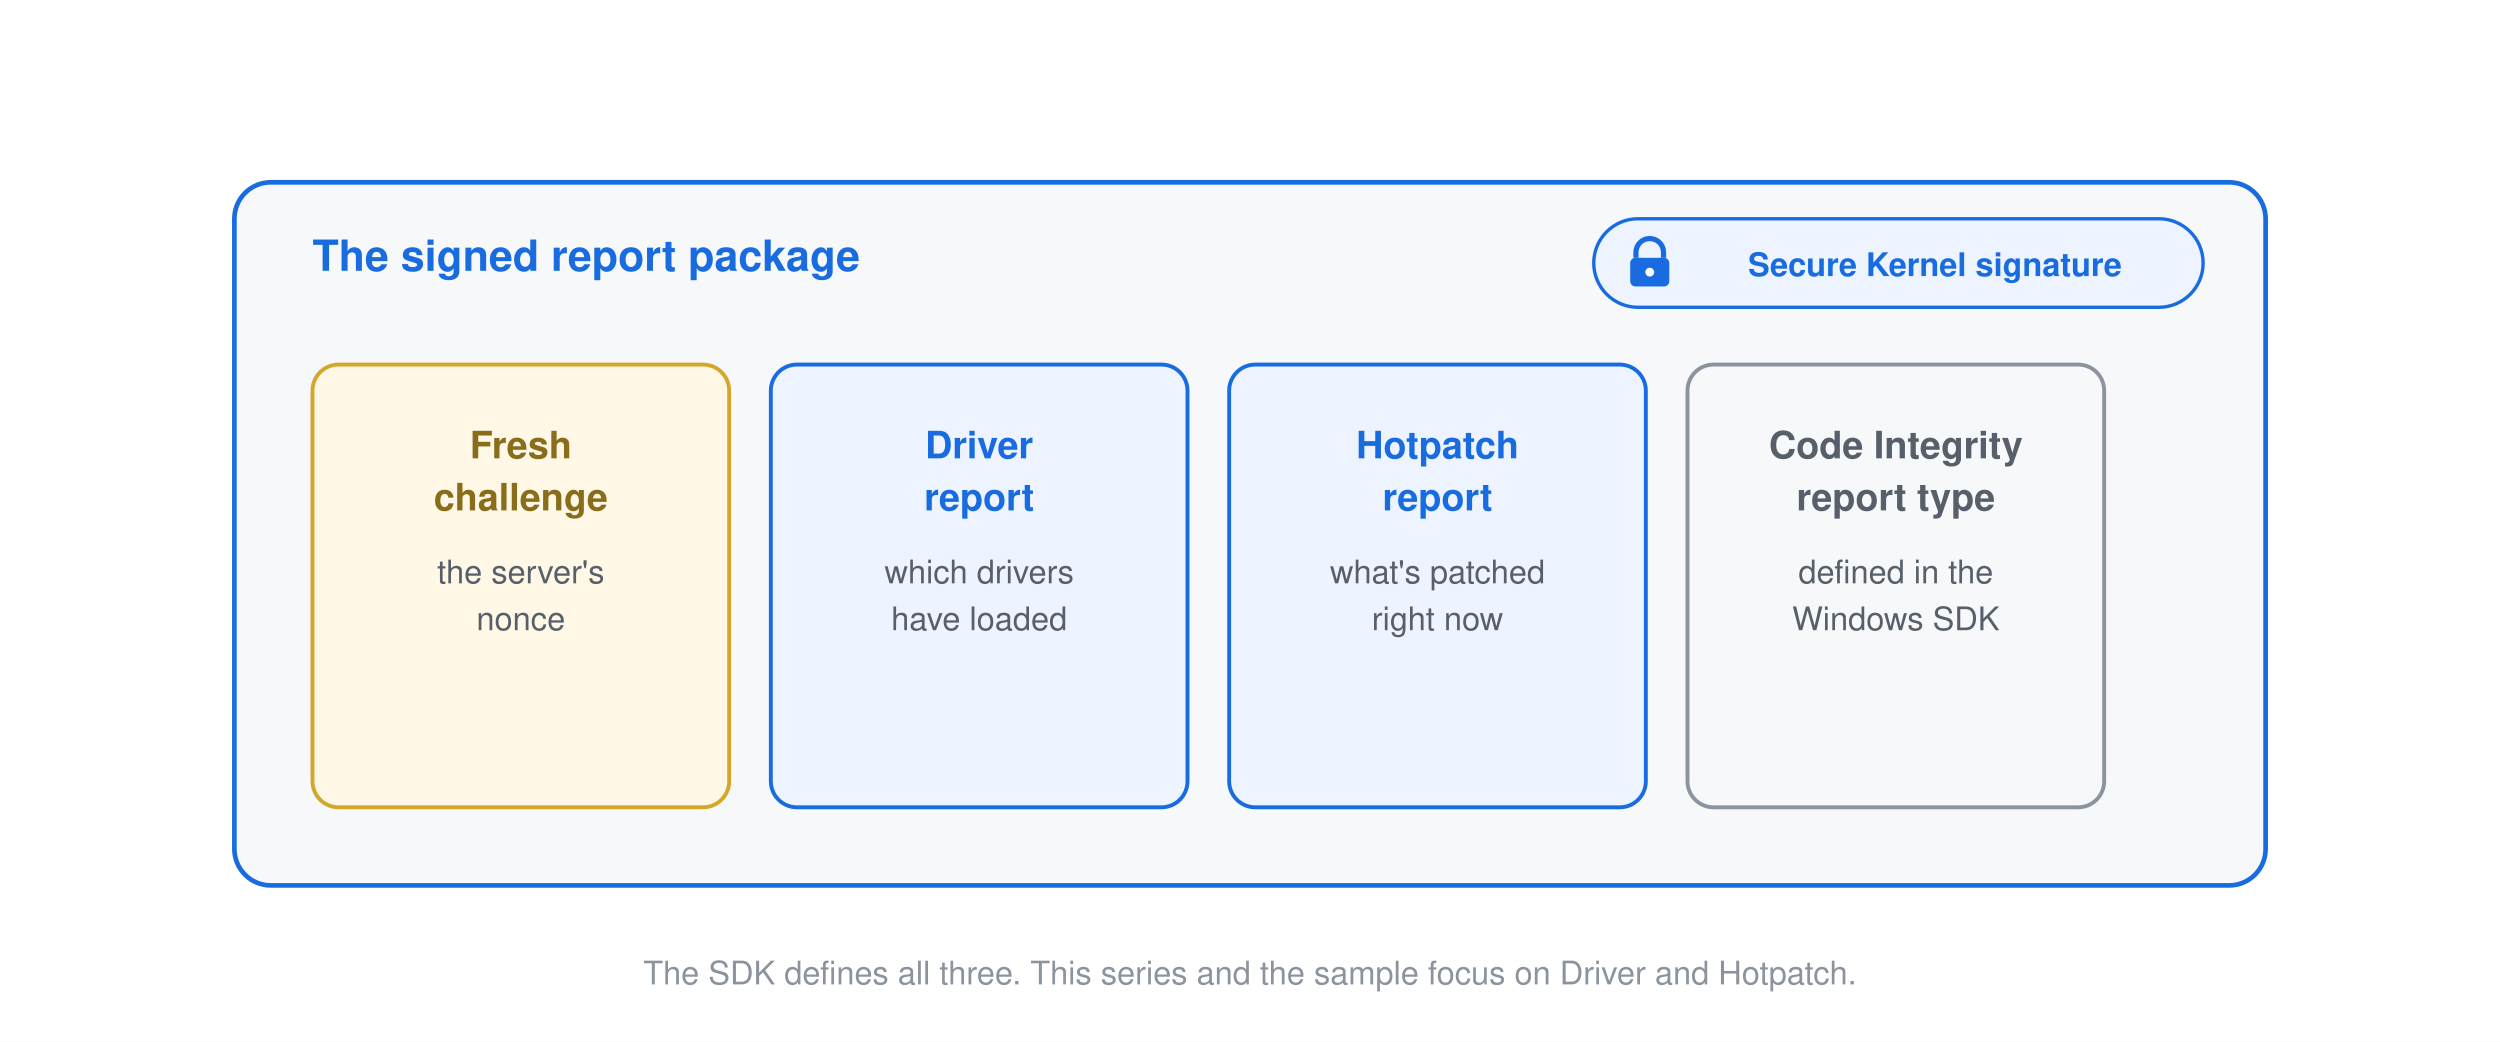
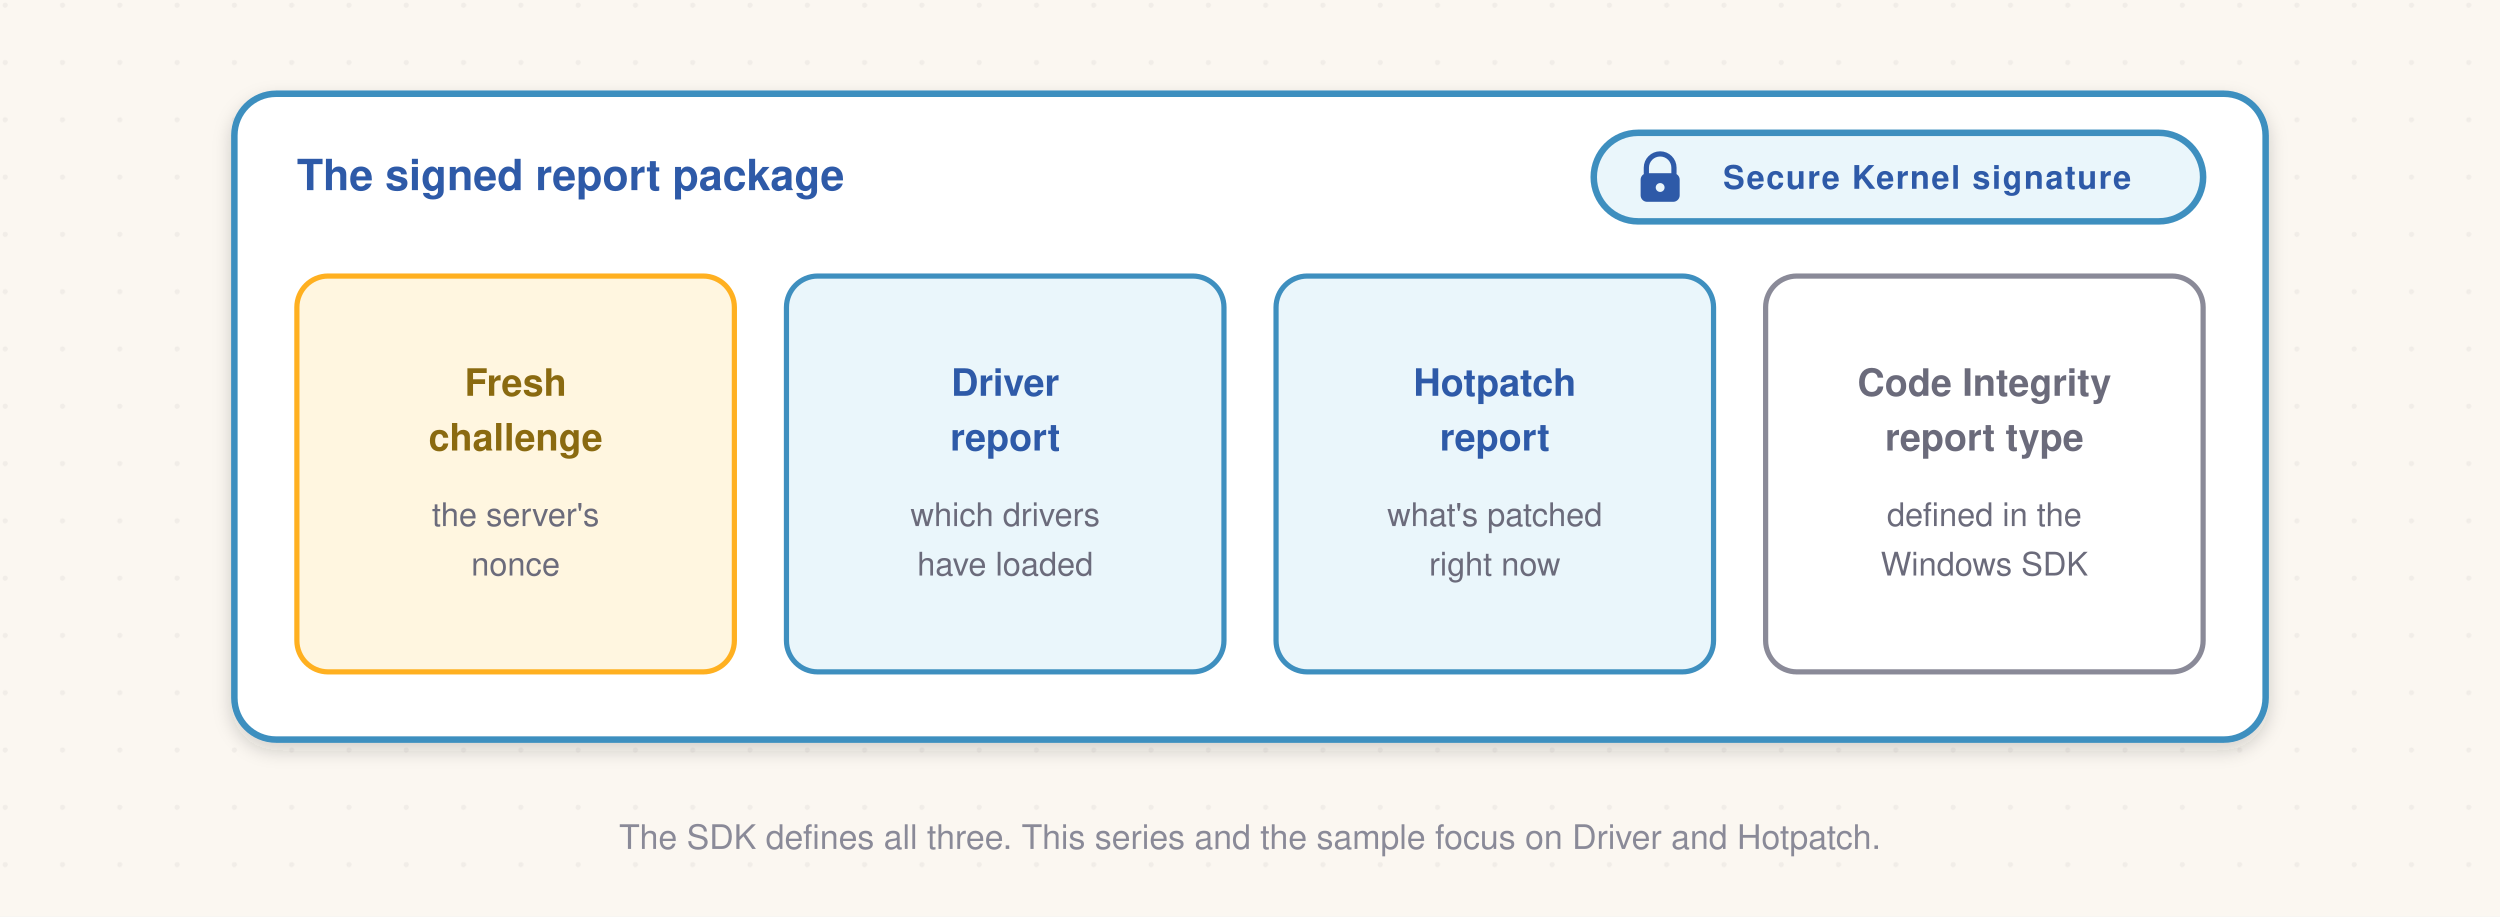
- <svg xmlns="http://www.w3.org/2000/svg" viewBox="0 0 960 400" width="960" height="400" font-family="-apple-system, BlinkMacSystemFont, 'Segoe UI', Helvetica, Arial, sans-serif" role="img" aria-labelledby="t d">
-   <rect x="0" y="0" width="960" height="400" fill="#ffffff" />
-   <rect x="90" y="70" width="780" height="270" rx="14" fill="#f6f8fa" stroke="#186ce0" stroke-width="1.8" />
-   <text x="120" y="104" font-size="16.5" font-weight="700" fill="#186ce0">The signed report package</text>
-   <g transform="translate(612,84)">
-     <rect x="0" y="0" width="234" height="34" rx="17" fill="#eef4ff" stroke="#186ce0" stroke-width="1.3" />
-     <g transform="translate(14,9)">
-       <rect x="0" y="6" width="15" height="11" rx="2" fill="#186ce0" />
-       <path d="M2.2,6 V3.9 a5.3,5.3 0 0 1 10.6,0 V6" fill="none" stroke="#186ce0" stroke-width="2" />
-       <circle cx="7.5" cy="11.5" r="1.7" fill="#ffffff" />
+ <svg xmlns="http://www.w3.org/2000/svg" viewBox="0 0 960 352" width="960" height="352" font-family="-apple-system, BlinkMacSystemFont, 'Segoe UI', Helvetica, Arial, sans-serif" role="img" aria-labelledby="t d">
+   <defs>
+     <filter id="soft" x="-30%" y="-30%" width="160%" height="170%">
+       <feDropShadow dx="0" dy="3" stdDeviation="3.5" flood-color="#2A2A35" flood-opacity="0.18" />
+     </filter>
+     <pattern id="paper" width="22" height="22" patternUnits="userSpaceOnUse">
+       <circle cx="2" cy="2" r="1" fill="#2A2A35" fill-opacity="0.05" />
+     </pattern>
+   </defs>
+   <rect x="0" y="0" width="960" height="352" fill="#FBF7F1" />
+   <rect x="0" y="0" width="960" height="352" fill="url(#paper)" />
+   <g filter="url(#soft)">
+     <rect x="90" y="36" width="780" height="248" rx="16" fill="#FFFFFF" stroke="#3E8FBF" stroke-width="2.5" />
+   </g>
+   <text x="114" y="73" font-size="16.5" font-weight="700" fill="#2E5AA8">The signed report package</text>
+   <g transform="translate(612,51)">
+     <rect x="0" y="0" width="234" height="34" rx="17" fill="#EAF6FB" stroke="#3E8FBF" stroke-width="2.5" />
+     <g transform="translate(18,9.5)">
+       <rect x="0" y="6" width="15" height="11" rx="2.5" fill="#2E5AA8" />
+       <path d="M2.2,6 V3.9 a5.3,5.3 0 0 1 10.6,0 V6" fill="none" stroke="#2E5AA8" stroke-width="2" stroke-linecap="round" />
+       <circle cx="7.5" cy="11.5" r="1.7" fill="#EAF6FB" />
    </g>
-     <text x="131" y="22" text-anchor="middle" font-size="12.5" font-weight="600" fill="#186ce0">Secure Kernel signature</text>
+     <text x="128" y="21.5" text-anchor="middle" font-size="12.5" font-weight="700" letter-spacing="0.6" fill="#2E5AA8">Secure Kernel signature</text>
  </g>
-   <rect x="120" y="140" width="160" height="170" rx="10" fill="#fff8e6" stroke="#d4a72c" stroke-width="1.5" />
-   <text x="200" y="176" text-anchor="middle" font-size="14.5" font-weight="700" fill="#8a6d1a">Fresh</text>
-   <text x="200" y="196" text-anchor="middle" font-size="14.5" font-weight="700" fill="#8a6d1a">challenge</text>
-   <text x="200" y="224" text-anchor="middle" font-size="12.5" fill="#57606a">the server's</text>
-   <text x="200" y="242" text-anchor="middle" font-size="12.5" fill="#57606a">nonce</text>
-   <rect x="296" y="140" width="160" height="170" rx="10" fill="#eef4ff" stroke="#186ce0" stroke-width="1.5" />
-   <text x="376" y="176" text-anchor="middle" font-size="14.5" font-weight="700" fill="#186ce0">Driver</text>
-   <text x="376" y="196" text-anchor="middle" font-size="14.5" font-weight="700" fill="#186ce0">report</text>
-   <text x="376" y="224" text-anchor="middle" font-size="12.5" fill="#57606a">which drivers</text>
-   <text x="376" y="242" text-anchor="middle" font-size="12.5" fill="#57606a">have loaded</text>
-   <rect x="472" y="140" width="160" height="170" rx="10" fill="#eef4ff" stroke="#186ce0" stroke-width="1.5" />
-   <text x="552" y="176" text-anchor="middle" font-size="14.5" font-weight="700" fill="#186ce0">Hotpatch</text>
-   <text x="552" y="196" text-anchor="middle" font-size="14.5" font-weight="700" fill="#186ce0">report</text>
-   <text x="552" y="224" text-anchor="middle" font-size="12.5" fill="#57606a">what's patched</text>
-   <text x="552" y="242" text-anchor="middle" font-size="12.5" fill="#57606a">right now</text>
-   <rect x="648" y="140" width="160" height="170" rx="10" fill="#f6f8fa" stroke="#8b949e" stroke-width="1.5" />
-   <text x="728" y="176" text-anchor="middle" font-size="14.5" font-weight="700" fill="#57606a">Code Integrity</text>
-   <text x="728" y="196" text-anchor="middle" font-size="14.5" font-weight="700" fill="#57606a">report type</text>
-   <text x="728" y="224" text-anchor="middle" font-size="12.5" fill="#57606a">defined in the</text>
-   <text x="728" y="242" text-anchor="middle" font-size="12.5" fill="#57606a">Windows SDK</text>
-   <text x="480" y="378" text-anchor="middle" font-size="12.5" fill="#8b949e">The SDK defines all three. This series and the sample focus on Driver and Hotpatch.</text>
+   <rect x="114" y="106" width="168" height="152" rx="12" fill="#FFF6E0" stroke="#FFB020" stroke-width="2" />
+   <text x="198" y="152" text-anchor="middle" font-size="14.5" font-weight="700" fill="#8A6A10">Fresh</text>
+   <text x="198" y="173" text-anchor="middle" font-size="14.5" font-weight="700" fill="#8A6A10">challenge</text>
+   <text x="198" y="202" text-anchor="middle" font-size="12.5" fill="#6B6B7B">the server's</text>
+   <text x="198" y="221" text-anchor="middle" font-size="12.5" fill="#6B6B7B">nonce</text>
+   <rect x="302" y="106" width="168" height="152" rx="12" fill="#EAF6FB" stroke="#3E8FBF" stroke-width="2" />
+   <text x="386" y="152" text-anchor="middle" font-size="14.5" font-weight="700" fill="#2E5AA8">Driver</text>
+   <text x="386" y="173" text-anchor="middle" font-size="14.5" font-weight="700" fill="#2E5AA8">report</text>
+   <text x="386" y="202" text-anchor="middle" font-size="12.5" fill="#6B6B7B">which drivers</text>
+   <text x="386" y="221" text-anchor="middle" font-size="12.5" fill="#6B6B7B">have loaded</text>
+   <rect x="490" y="106" width="168" height="152" rx="12" fill="#EAF6FB" stroke="#3E8FBF" stroke-width="2" />
+   <text x="574" y="152" text-anchor="middle" font-size="14.5" font-weight="700" fill="#2E5AA8">Hotpatch</text>
+   <text x="574" y="173" text-anchor="middle" font-size="14.5" font-weight="700" fill="#2E5AA8">report</text>
+   <text x="574" y="202" text-anchor="middle" font-size="12.5" fill="#6B6B7B">what's patched</text>
+   <text x="574" y="221" text-anchor="middle" font-size="12.5" fill="#6B6B7B">right now</text>
+   <rect x="678" y="106" width="168" height="152" rx="12" fill="#FFFFFF" stroke="#8A8A98" stroke-width="2" />
+   <text x="762" y="152" text-anchor="middle" font-size="14.5" font-weight="700" fill="#6B6B7B">Code Integrity</text>
+   <text x="762" y="173" text-anchor="middle" font-size="14.5" font-weight="700" fill="#6B6B7B">report type</text>
+   <text x="762" y="202" text-anchor="middle" font-size="12.5" fill="#6B6B7B">defined in the</text>
+   <text x="762" y="221" text-anchor="middle" font-size="12.5" fill="#6B6B7B">Windows SDK</text>
+   <text x="480" y="326" text-anchor="middle" font-size="13" fill="#8A8A98">The SDK defines all three. This series and the sample focus on Driver and Hotpatch.</text>
</svg>
